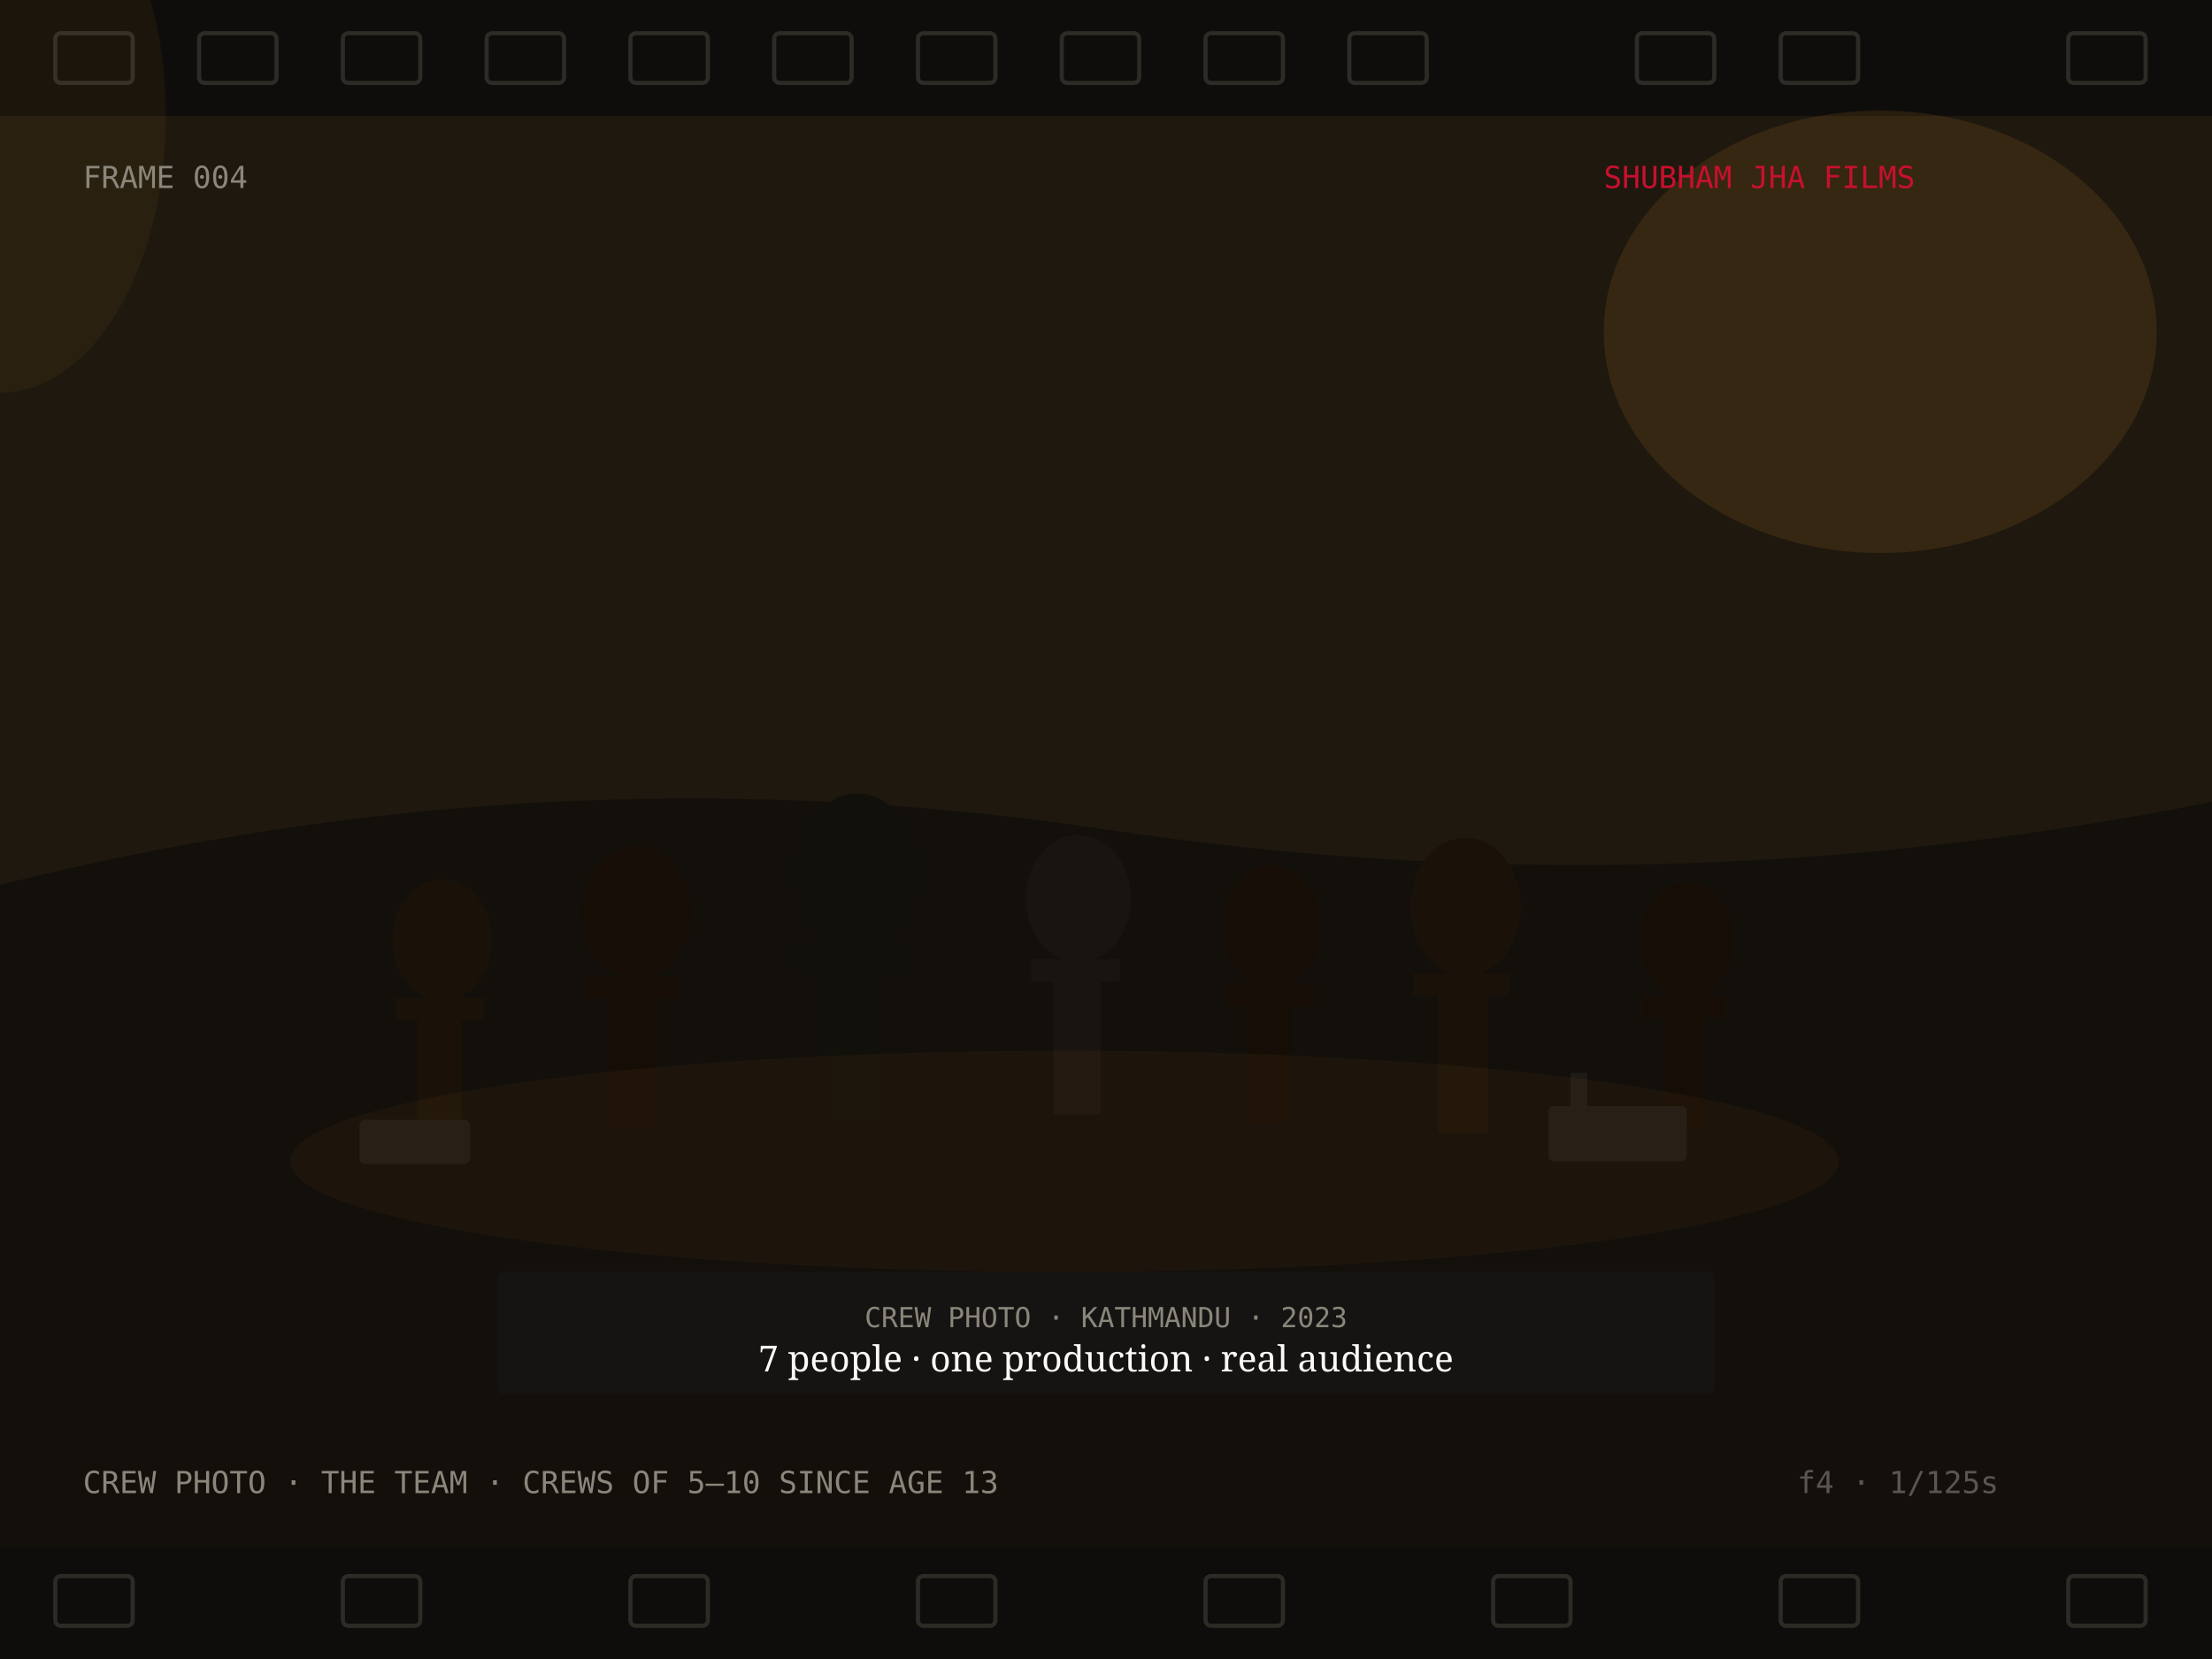
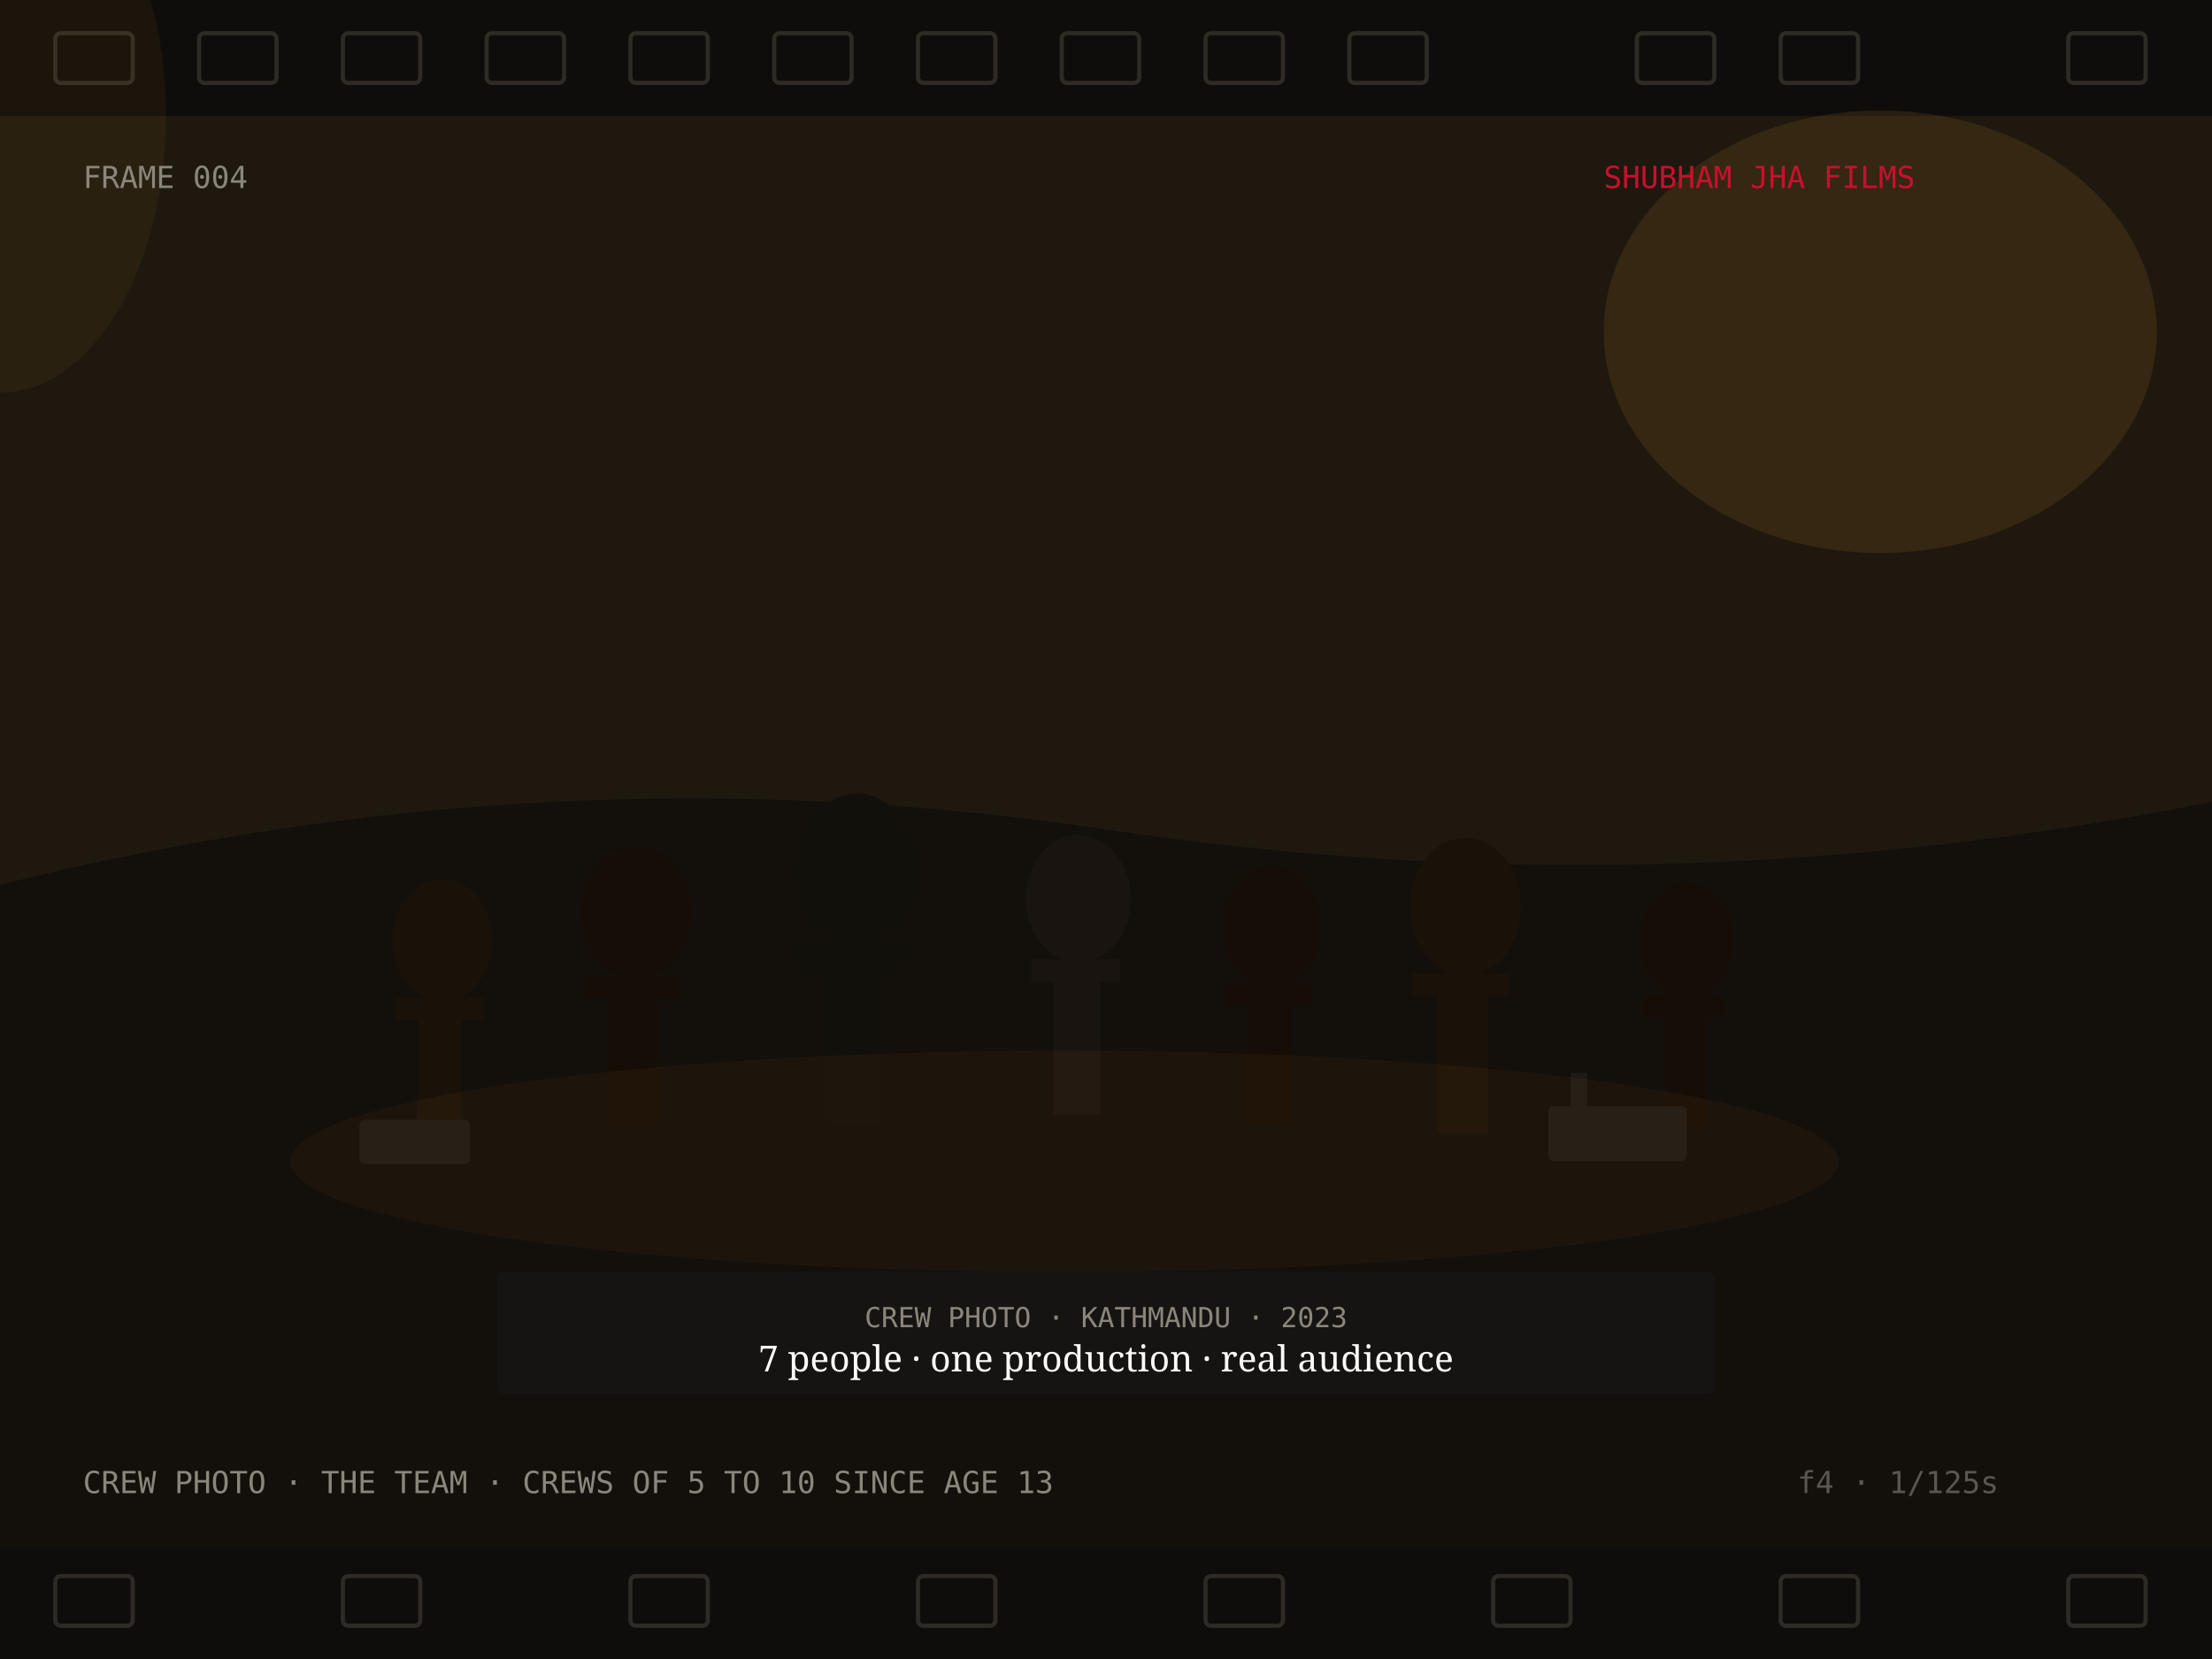
<svg xmlns="http://www.w3.org/2000/svg" width="800" height="600" viewBox="0 0 800 600">
  <rect width="800" height="600" fill="#0F0D0B" />
  <g fill="none" stroke="#2E2A25" stroke-width="1.5">
    <rect x="20" y="12" width="28" height="18" rx="2" />
    <rect x="72" y="12" width="28" height="18" rx="2" />
    <rect x="124" y="12" width="28" height="18" rx="2" />
    <rect x="176" y="12" width="28" height="18" rx="2" />
    <rect x="228" y="12" width="28" height="18" rx="2" />
    <rect x="280" y="12" width="28" height="18" rx="2" />
    <rect x="332" y="12" width="28" height="18" rx="2" />
    <rect x="384" y="12" width="28" height="18" rx="2" />
    <rect x="436" y="12" width="28" height="18" rx="2" />
    <rect x="488" y="12" width="28" height="18" rx="2" />
    <rect x="592" y="12" width="28" height="18" rx="2" />
    <rect x="644" y="12" width="28" height="18" rx="2" />
    <rect x="748" y="12" width="28" height="18" rx="2" />
    <rect x="20" y="570" width="28" height="18" rx="2" />
    <rect x="124" y="570" width="28" height="18" rx="2" />
    <rect x="228" y="570" width="28" height="18" rx="2" />
    <rect x="332" y="570" width="28" height="18" rx="2" />
    <rect x="436" y="570" width="28" height="18" rx="2" />
    <rect x="540" y="570" width="28" height="18" rx="2" />
    <rect x="644" y="570" width="28" height="18" rx="2" />
    <rect x="748" y="570" width="28" height="18" rx="2" />
  </g>
  <rect x="0" y="42" width="800" height="516" fill="#1A1510" />
  <rect x="0" y="42" width="800" height="280" fill="#1E180E" />
  <ellipse cx="680" cy="120" rx="100" ry="80" fill="#E89B2C" fill-opacity="0.12" />
  <path d="M0 320 Q200 270 400 300 Q600 330 800 290 L800 560 L0 560 Z" fill="#130F0B" />
  <ellipse cx="160" cy="340" rx="18" ry="22" fill="#1A1208" />
  <rect x="151" y="361" width="16" height="50" fill="#1A1208" />
  <rect x="143" y="361" width="12" height="8" fill="#1A1208" />
  <rect x="163" y="361" width="12" height="8" fill="#1A1208" />
  <ellipse cx="230" cy="330" rx="20" ry="24" fill="#160E06" />
  <rect x="220" y="353" width="18" height="55" fill="#160E06" />
  <rect x="211" y="353" width="13" height="8" fill="#160E06" />
  <rect x="233" y="353" width="13" height="8" fill="#160E06" />
  <ellipse cx="310" cy="315" rx="22" ry="28" fill="#12100A" />
  <rect x="299" y="342" width="20" height="65" fill="#12100A" />
  <rect x="288" y="342" width="15" height="9" fill="#12100A" />
  <rect x="314" y="342" width="15" height="9" fill="#12100A" />
  <ellipse cx="390" cy="325" rx="19" ry="23" fill="#1A1410" />
  <rect x="381" y="347" width="17" height="56" fill="#1A1410" />
  <rect x="373" y="347" width="12" height="8" fill="#1A1410" />
  <rect x="393" y="347" width="12" height="8" fill="#1A1410" />
  <ellipse cx="460" cy="335" rx="18" ry="22" fill="#160E06" />
  <rect x="451" y="356" width="16" height="50" fill="#160E06" />
  <rect x="443" y="356" width="12" height="8" fill="#160E06" />
  <rect x="463" y="356" width="12" height="8" fill="#160E06" />
  <ellipse cx="530" cy="328" rx="20" ry="25" fill="#1A1208" />
  <rect x="520" y="352" width="18" height="58" fill="#1A1208" />
  <rect x="511" y="352" width="13" height="8" fill="#1A1208" />
  <rect x="533" y="352" width="13" height="8" fill="#1A1208" />
  <ellipse cx="610" cy="340" rx="17" ry="21" fill="#160E06" />
  <rect x="602" y="360" width="15" height="48" fill="#160E06" />
  <rect x="594" y="360" width="12" height="8" fill="#160E06" />
  <rect x="612" y="360" width="12" height="8" fill="#160E06" />
  <rect x="130" y="405" width="40" height="16" rx="2" fill="#1E1A16" />
  <rect x="560" y="400" width="50" height="20" rx="2" fill="#1E1A16" />
  <rect x="568" y="388" width="6" height="14" fill="#1E1A16" />
  <ellipse cx="385" cy="420" rx="280" ry="40" fill="#E89B2C" fill-opacity="0.05" />
  <ellipse cx="0" cy="42" rx="60" ry="100" fill="#E89B2C" fill-opacity="0.06" />
  <rect x="180" y="460" width="440" height="44" rx="2" fill="#161513" opacity="0.85" />
  <text x="400" y="480" font-family="monospace" font-size="10" fill="#8B867B" text-anchor="middle">CREW PHOTO · KATHMANDU · 2023</text>
  <text x="400" y="496" font-family="Georgia,serif" font-size="13" fill="#FBFAF6" text-anchor="middle">7 people · one production · real audience</text>
  <text x="30" y="68" font-family="monospace" font-size="11" fill="#8B867B">FRAME 004</text>
  <text x="580" y="68" font-family="monospace" font-size="11" fill="#C8102E">SHUBHAM JHA FILMS</text>
-   <text x="30" y="540" font-family="monospace" font-size="11" fill="#8B867B">CREW PHOTO · THE TEAM · CREWS OF 5–10 SINCE AGE 13</text>
+   <text x="30" y="540" font-family="monospace" font-size="11" fill="#8B867B">CREW PHOTO · THE TEAM · CREWS OF 5 TO 10 SINCE AGE 13</text>
  <text x="650" y="540" font-family="monospace" font-size="11" fill="#5A5550">f4 · 1/125s</text>
</svg>
